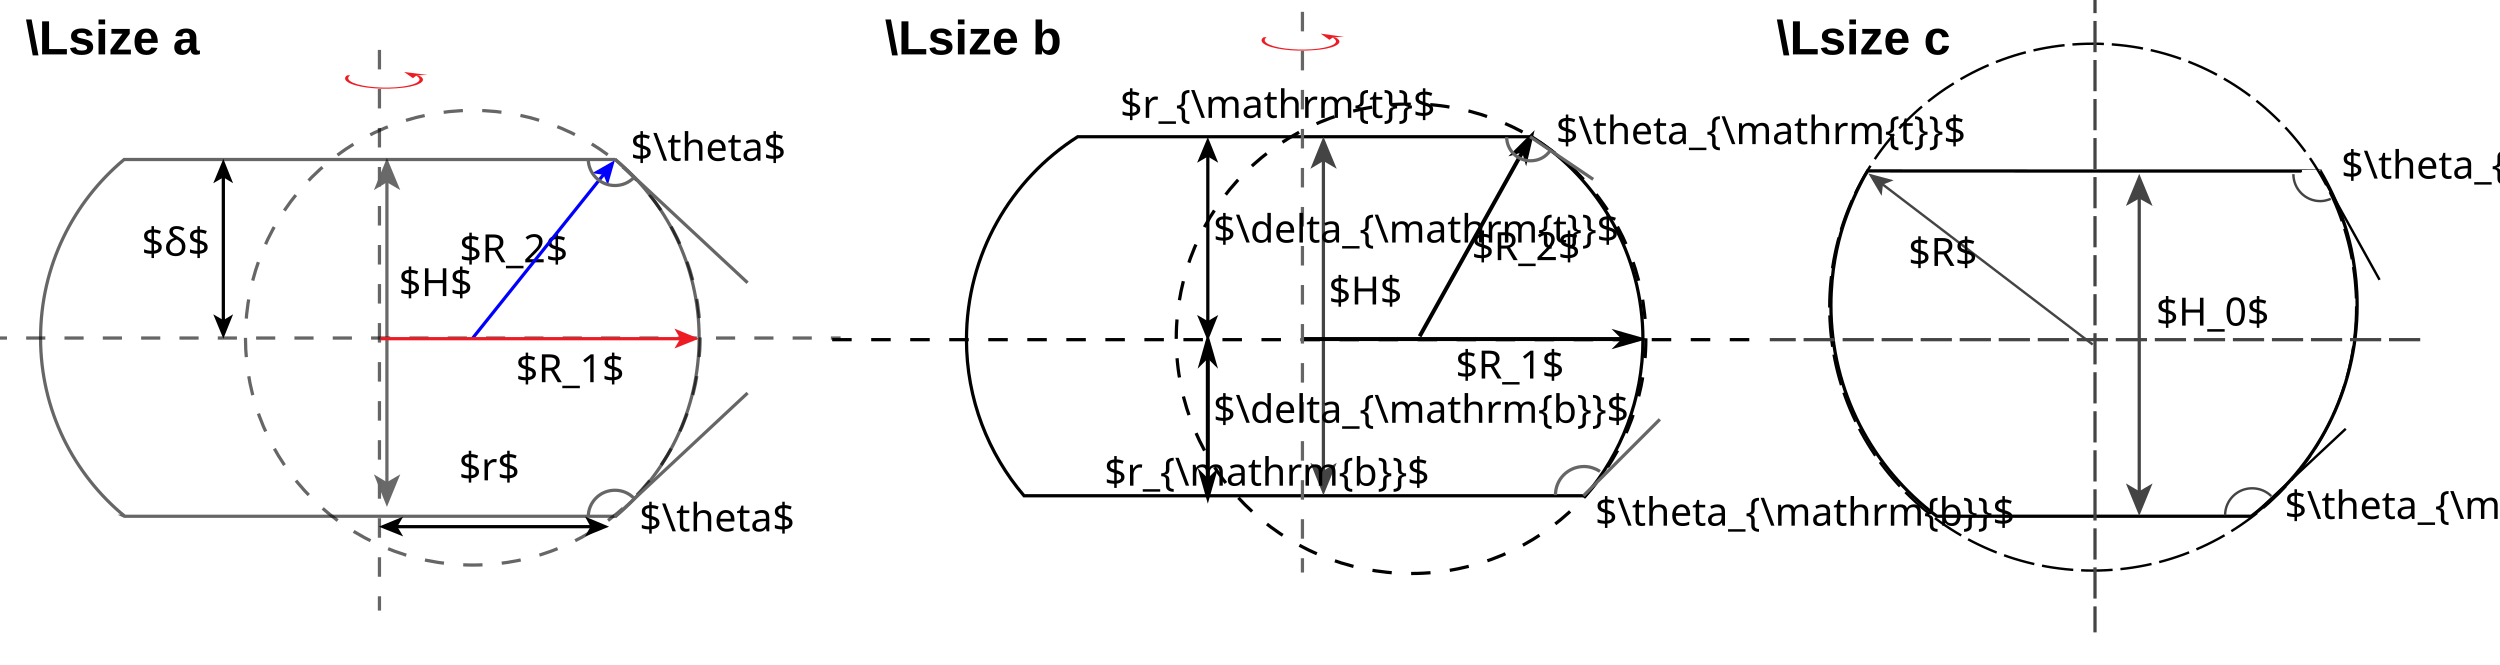
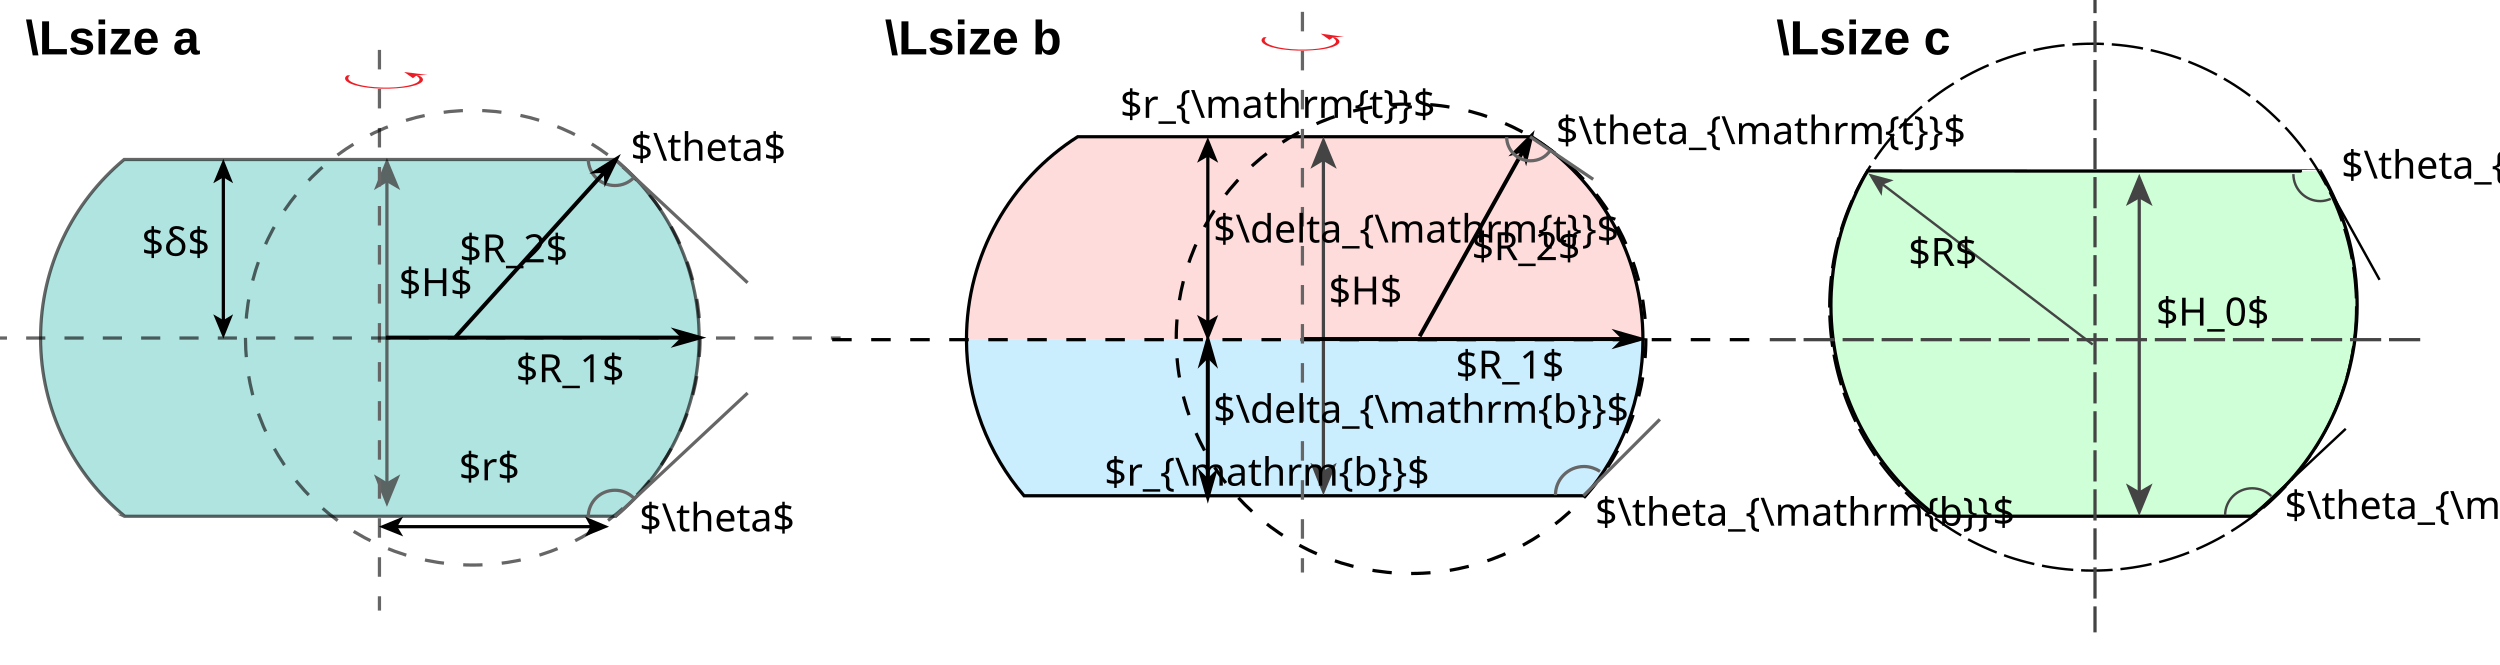
<svg xmlns="http://www.w3.org/2000/svg" xmlns:xlink="http://www.w3.org/1999/xlink" version="1.1" id="Layer_1" x="0px" y="0px" viewBox="0 0 622.558 165.588" xml:space="preserve" width="466.919pt" height="124.191pt" enable-background="new">
  <defs id="defs671">
+     <marker style="overflow:visible;" id="marker8214" refX="0.0" refY="0.0" orient="auto">
+       <path transform="scale(0.4) rotate(180) translate(10,0)" style="fill-rule:evenodd;stroke:#000000;stroke-width:1pt;stroke-opacity:1;fill:#000000;fill-opacity:1" d="M 0.0,0.0 L 5.0,-5.0 L -12.5,0.0 L 5.0,5.0 L 0.0,0.0 z " id="path8212" />
+     </marker>
+     <marker style="overflow:visible;" id="marker8154" refX="0.0" refY="0.0" orient="auto">
+       <path transform="scale(0.4) rotate(180) translate(10,0)" style="fill-rule:evenodd;stroke:#000000;stroke-width:1pt;stroke-opacity:1;fill:#000000;fill-opacity:1" d="M 0.0,0.0 L 5.0,-5.0 L -12.5,0.0 L 5.0,5.0 L 0.0,0.0 z " id="path8152" />
+     </marker>
    <marker orient="auto" refY="0.0" refX="0.0" id="marker2928" style="overflow:visible">
      <path id="path2926" d="M 0.0,0.0 L 5.0,-5.0 L -12.5,0.0 L 5.0,5.0 L 0.0,0.0 z " style="fill-rule:evenodd;stroke:#000000;stroke-width:1pt;stroke-opacity:1;fill:#000000;fill-opacity:1" transform="scale(0.4) translate(10,0)" />
    </marker>
    <marker orient="auto" refY="0.0" refX="0.0" id="marker2882" style="overflow:visible;">
      <path id="path2880" d="M 0.0,0.0 L 5.0,-5.0 L -12.5,0.0 L 5.0,5.0 L 0.0,0.0 z " style="fill-rule:evenodd;stroke:#000000;stroke-width:1pt;stroke-opacity:1;fill:#000000;fill-opacity:1" transform="scale(0.4) rotate(180) translate(10,0)" />
    </marker>
    <marker orient="auto" refY="0.0" refX="0.0" id="Arrow1Mstart" style="overflow:visible">
      <path id="path2495" d="M 0.0,0.0 L 5.0,-5.0 L -12.5,0.0 L 5.0,5.0 L 0.0,0.0 z " style="fill-rule:evenodd;stroke:#000000;stroke-width:1pt;stroke-opacity:1;fill:#000000;fill-opacity:1" transform="scale(0.4) translate(10,0)" />
    </marker>
    <marker orient="auto" refY="0.0" refX="0.0" id="marker2797" style="overflow:visible;">
      <path id="path2795" d="M 0.0,0.0 L 5.0,-5.0 L -12.5,0.0 L 5.0,5.0 L 0.0,0.0 z " style="fill-rule:evenodd;stroke:#000000;stroke-width:1pt;stroke-opacity:1;fill:#000000;fill-opacity:1" transform="scale(0.4) rotate(180) translate(10,0)" />
    </marker>
    <marker orient="auto" refY="0.0" refX="0.0" id="Arrow1Mend" style="overflow:visible;">
      <path id="path2498" d="M 0.0,0.0 L 5.0,-5.0 L -12.5,0.0 L 5.0,5.0 L 0.0,0.0 z " style="fill-rule:evenodd;stroke:#000000;stroke-width:1pt;stroke-opacity:1;fill:#000000;fill-opacity:1" transform="scale(0.4) rotate(180) translate(10,0)" />
    </marker>
    <defs id="defs5">
      <rect y="0" height="237.9" width="608.5" x="-15" id="SVGID_1_" />
    </defs>
    <clipPath id="SVGID_2_">
      <use height="100%" width="100%" y="0" x="0" id="use7" style="overflow:visible" xlink:href="#SVGID_1_" />
    </clipPath>
    <defs id="defs301">
      <rect y="0" height="237.9" width="608.5" x="-15" id="SVGID_29_" />
    </defs>
    <clipPath id="SVGID_30_">
      <use height="100%" width="100%" y="0" x="0" id="use303" style="overflow:visible" xlink:href="#SVGID_29_" />
    </clipPath>
    <defs id="defs369">
      <rect id="SVGID_37_" x="-15" width="608.5" height="237.9" y="0" />
    </defs>
    <clipPath id="SVGID_38_">
      <use xlink:href="#SVGID_37_" style="overflow:visible" id="use371" x="0" y="0" width="100%" height="100%" />
    </clipPath>
    <defs id="defs241">
      <rect id="SVGID_23_" x="-15" width="608.5" height="237.9" y="0" />
    </defs>
    <clipPath id="SVGID_24_">
      <use xlink:href="#SVGID_23_" style="overflow:visible" id="use243" x="0" y="0" width="100%" height="100%" />
    </clipPath>
    <defs id="defs309">
      <rect id="SVGID_31_" x="430.9" y="25.1" width="31.7" height="6.4" />
    </defs>
    <clipPath id="SVGID_32_">
      <use xlink:href="#SVGID_31_" style="overflow:visible" id="use311" x="0" y="0" width="100%" height="100%" />
    </clipPath>
    <defs id="defs379">
      <rect id="SVGID_39_" x="406" y="46.8" width="145.4" height="145.4" />
    </defs>
    <clipPath id="SVGID_40_">
      <use xlink:href="#SVGID_39_" style="overflow:visible" id="use381" x="0" y="0" width="100%" height="100%" />
    </clipPath>
    <defs id="defs315">
      <polygon points="437.3,31.5 430.9,26.9 456.1,25.1 462.5,29.7 " id="SVGID_33_" />
    </defs>
    <clipPath id="SVGID_34_">
      <use height="100%" width="100%" y="0" x="0" id="use317" style="overflow:visible" xlink:href="#SVGID_33_" />
    </clipPath>
    <defs id="defs255">
      <rect id="SVGID_25_" x="342" y="57.3" width="208" height="62.4" />
    </defs>
    <clipPath id="SVGID_26_">
      <use xlink:href="#SVGID_25_" style="overflow:visible" id="use257" x="0" y="0" width="100%" height="100%" />
    </clipPath>
    <defs id="defs269">
      <rect id="SVGID_27_" x="342" y="119.7" width="208" height="48" />
    </defs>
    <clipPath id="SVGID_28_">
      <use xlink:href="#SVGID_27_" style="overflow:visible" id="use271" x="0" y="0" width="100%" height="100%" />
    </clipPath>
  </defs>
  <style type="text/css" id="style2">
	.st0{clip-path:url(#SVGID_2_);fill:none;stroke:#666666;stroke-miterlimit:10;stroke-dasharray:6,6;}
	.st1{clip-path:url(#SVGID_2_);}
	.st2{clip-path:url(#SVGID_4_);enable-background:new    ;}
	.st3{clip-path:url(#SVGID_6_);}
	.st4{clip-path:url(#SVGID_8_);fill:#ED1C24;}
	.st5{font-family:'Arial-ItalicMT';}
	.st6{font-size:12px;}
	.st7{font-family:'ArialMT';}
	.st8{font-size:6.996px;}
	.st9{opacity:0.6;clip-path:url(#SVGID_10_);}
	.st10{clip-path:url(#SVGID_12_);fill:#00A99D;}
	.st11{clip-path:url(#SVGID_12_);fill:none;stroke:#000000;stroke-miterlimit:10;}
	.st12{clip-path:url(#SVGID_14_);fill:none;stroke:#000000;stroke-miterlimit:10;}
	.st13{clip-path:url(#SVGID_14_);fill:none;stroke:#000000;stroke-miterlimit:10;stroke-dasharray:5.892,5.892;}
	.st14{clip-path:url(#SVGID_16_);fill:none;stroke:#000000;stroke-miterlimit:10;stroke-dasharray:5.934,5.934;}
	.st15{clip-path:url(#SVGID_2_);fill:none;stroke:#0000FF;stroke-miterlimit:10;}
	.st16{clip-path:url(#SVGID_2_);fill:#0000FF;}
	.st17{clip-path:url(#SVGID_2_);fill:none;stroke:#ED1C24;stroke-miterlimit:10;}
	.st18{clip-path:url(#SVGID_2_);fill:#ED1C24;}
	.st19{clip-path:url(#SVGID_2_);fill:#808080;}
	.st20{clip-path:url(#SVGID_2_);fill:none;stroke:#666666;stroke-miterlimit:10;}
	.st21{clip-path:url(#SVGID_18_);fill:none;stroke:#666666;stroke-miterlimit:10;}
	.st22{clip-path:url(#SVGID_18_);fill:#808080;}
	.st23{clip-path:url(#SVGID_20_);fill:none;stroke:#000000;stroke-miterlimit:10;}
	.st24{clip-path:url(#SVGID_20_);}
	.st25{clip-path:url(#SVGID_22_);fill:none;stroke:#000000;stroke-miterlimit:10;}
	.st26{clip-path:url(#SVGID_22_);}
	.st27{clip-path:url(#SVGID_24_);fill:none;stroke:#000000;stroke-miterlimit:10;stroke-dasharray:6,6;}
	.st28{clip-path:url(#SVGID_24_);fill:none;stroke:#666666;stroke-miterlimit:10;}
	.st29{opacity:0.5;clip-path:url(#SVGID_24_);}
	.st30{clip-path:url(#SVGID_26_);fill:#ED1C24;}
	.st31{clip-path:url(#SVGID_24_);fill:none;stroke:#000000;stroke-miterlimit:10;}
	.st32{clip-path:url(#SVGID_28_);fill:#29ABE2;}
	.st33{clip-path:url(#SVGID_30_);fill:none;stroke:#666666;stroke-miterlimit:10;stroke-dasharray:6,6;}
	.st34{clip-path:url(#SVGID_30_);enable-background:new    ;}
	.st35{clip-path:url(#SVGID_32_);}
	.st36{clip-path:url(#SVGID_34_);fill:#ED1C24;}
	.st37{clip-path:url(#SVGID_30_);fill:none;stroke:#000000;stroke-miterlimit:10;}
	.st38{clip-path:url(#SVGID_30_);}
	.st39{clip-path:url(#SVGID_36_);fill:none;stroke:#000000;stroke-miterlimit:10;}
	.st40{clip-path:url(#SVGID_36_);}
	.st41{clip-path:url(#SVGID_38_);fill:none;stroke:#0000FF;stroke-miterlimit:10;}
	.st42{clip-path:url(#SVGID_38_);fill:#0000FF;}
	.st43{opacity:0.6;clip-path:url(#SVGID_38_);}
	.st44{clip-path:url(#SVGID_40_);fill:none;stroke:#000000;stroke-miterlimit:10;stroke-dasharray:5.968,5.968;}
	.st45{clip-path:url(#SVGID_38_);fill:none;stroke:#000000;stroke-miterlimit:10;}
	.st46{clip-path:url(#SVGID_38_);}
	.st47{clip-path:url(#SVGID_42_);}
	.st48{font-family:'Arial-BoldMT';}
	.st49{font-size:20px;}
	.st50{opacity:0.65;fill:#6DE881;stroke:#000000;stroke-miterlimit:10;}
	.st51{fill:none;stroke:#000000;stroke-width:0.75;stroke-miterlimit:10;stroke-dasharray:9.691,2.423;}
	.st52{fill:none;stroke:#000000;stroke-width:0.75;stroke-miterlimit:10;}
	.st53{fill:none;stroke:#444444;stroke-width:0.75;stroke-miterlimit:10;}
	.st54{fill:#444444;}
	.st55{fill:none;stroke:#444444;stroke-miterlimit:10;stroke-dasharray:9.6,2.4;}
	.st56{opacity:0.8;}
	.st57{fill:none;stroke:#444444;stroke-miterlimit:10;}
</style>
  <g id="layer1" transform="translate(7.170059,8.66114)" style="display:inline">
-     <path style="opacity:1;fill:none;fill-opacity:0.502;stroke:#000000;stroke-width:0.816;stroke-miterlimit:10" id="path570" d="m 570.507,33.9 c -0.082,0 0.082,0.082 0.163,0.082 c 1.958,3.345 4.324,7.996 6.201,13.871 c 1.224,3.835 2.937,10.77 2.937,19.5 c 0,21.459 -10.281,40.469 -26.272,52.463 c 0,0 -0.082,0.082 -0.163,0.082 h -78.165 c -0.082,0 -0.082,0 -0.163,-0.082 c -15.91,-11.912 -26.272,-31.005 -26.272,-52.463 c 0,-8.73 1.713,-15.584 2.937,-19.5 c 0,0 2.366,-7.67 6.201,-13.952 c 0,0 112.678,0.082 112.596,0 z" class="st50" />
+     <path style="opacity:1;fill:#9fffaf;fill-opacity:0.502;stroke:#000000;stroke-width:0.816;stroke-miterlimit:10" id="path570" d="m 570.507,33.9 c -0.082,0 0.082,0.082 0.163,0.082 c 1.958,3.345 4.324,7.996 6.201,13.871 c 1.224,3.835 2.937,10.77 2.937,19.5 c 0,21.459 -10.281,40.469 -26.272,52.463 c 0,0 -0.082,0.082 -0.163,0.082 h -78.165 c -0.082,0 -0.082,0 -0.163,-0.082 c -15.91,-11.912 -26.272,-31.005 -26.272,-52.463 c 0,-8.73 1.713,-15.584 2.937,-19.5 c 0,0 2.366,-7.67 6.201,-13.952 c 0,0 112.678,0.082 112.596,0 z" class="st50" />
    <circle class="st51" cx="513.968" cy="67.825" r="65.601" id="circle572" style="fill:none;stroke:#000000;stroke-width:0.607;stroke-miterlimit:10;stroke-dasharray:7.848, 1.962" />
    <line class="st52" x1="570.741" y1="34.62" x2="585.4" y2="61.022" id="line578" style="fill:none;stroke:#000000;stroke-width:0.607;stroke-miterlimit:10" />
    <line class="st52" x1="553.328" y1="120.225" x2="576.977" y2="98.115" id="line580" style="fill:none;stroke:#000000;stroke-width:0.607;stroke-miterlimit:10" />
    <path class="st53" d="m 573.251,40.856 c -0.81,0.324 -1.701,0.567 -2.592,0.567 c -3.725,0 -6.722,-2.997 -6.722,-6.722" id="path582" style="fill:none;stroke:#444444;stroke-width:0.607;stroke-miterlimit:10" />
    <path class="st53" d="m 546.93,119.658 c 0,-3.725 2.997,-6.722 6.722,-6.722 c 1.863,0 3.563,0.729 4.778,1.944" id="path584" style="fill:none;stroke:#444444;stroke-width:0.607;stroke-miterlimit:10" />
    <line style="fill:none;stroke:#444444;stroke-width:0.607;stroke-miterlimit:10" id="line588" y2="37.131" x2="461.487" y1="77.139" x1="513.968" class="st53" />
    <polygon class="st54" points="676.7,67.5 676.3,71 672.2,64.1 680,66.2 " id="polygon590" style="fill:#444444" transform="matrix(0.8098832,0,0,0.8098832,-86.31762,-17.37455)" />
    <line class="st55" x1="514.535" y1="-13.163" x2="514.535" y2="148.813" id="line610" style="fill:none;stroke:#444444;stroke-width:0.81;stroke-miterlimit:10;stroke-dasharray:7.775, 1.944" />
    <line class="st55" x1="595.523" y1="75.924" x2="433.546" y2="75.924" id="line612" style="fill:none;stroke:#444444;stroke-width:0.81;stroke-miterlimit:10;stroke-dasharray:7.775, 1.944" />
    <line class="st57" x1="525.549" y1="40.289" x2="525.549" y2="114.07" id="line618" style="fill:none;stroke:#444444;stroke-width:0.81;stroke-miterlimit:10" />
    <polygon style="fill:#444444" id="polygon620" points="755.5,64.2 751.4,74.1 755.5,71.8 759.6,74.1 " class="st54" transform="matrix(0.8098832,0,0,0.8098832,-86.31762,-17.37455)" />
    <polygon style="fill:#444444" id="polygon624" points="755.5,169.4 751.4,159.4 755.5,161.8 759.6,159.4 " class="st54" transform="matrix(0.8098832,0,0,0.8098832,-86.31762,-17.37455)" />
    <text y="57.553" x="468.064" class="st5 st6" id="text598" style="font-style:normal;font-variant:normal;font-weight:normal;font-stretch:normal;font-size:9.719px;font-family:Arial-ItalicMT;-inkscape-font-specification:'Arial-ItalicMT, Normal';font-variant-ligatures:normal;font-variant-caps:normal;font-variant-numeric:normal;font-feature-settings:normal;text-align:start;writing-mode:lr-tb;text-anchor:start;stroke-width:0.81">
      <tspan id="tspan2273" x="468.064" y="57.553" style="stroke-width:0.81">$R$</tspan>
    </text>
+     <path style="opacity:0.6;fill:#00a99d;fill-opacity:0.514" id="path70" clip-path="url(#SVGID_12_)" d="m 204.6,64.9 c 15.8,13.1 25.9,32.8 25.9,55 c 0,22.1 -10,41.8 -25.7,54.8 h -151 l 0.2,0.1 c -15.9,-13 -26,-32.8 -26,-54.9 c 0,-22.1 10,-41.8 25.7,-54.9 h 151" class="st10" transform="matrix(0.8098832,0,0,0.8098832,-19.66426,-21.50496)" />
+     <path class="st30" d="m 515.8,57.3 h -139.6 c -20.6,13.1 -34.2,36.2 -34.2,62.4 h 208 c 0,-26.2 -13.6,-49.3 -34.2,-62.4" clip-path="url(#SVGID_26_)" id="path260" style="fill:#ff6565;fill-opacity:0.225" transform="matrix(0.8098832,0,0,0.8098832,-43.47483,-21.01902)" />
+     <path class="st32" d="m 532.3,167.7 c 11,-12.9 17.7,-29.7 17.7,-48 h -208 c 0,18.3 6.7,35.1 17.7,48 z" clip-path="url(#SVGID_28_)" id="path274" style="fill:#65ccff;fill-opacity:0.333" transform="matrix(0.8098832,0,0,0.8098832,-43.47483,-21.01902)" />
    <path class="st31" d="m 342,119.7 c 0,18.3 6.7,35.1 17.7,48 h 172.6 c 11,-12.9 17.7,-29.7 17.7,-48 c 0,-26.2 -13.6,-49.2 -34.2,-62.4 h -139.6 c -20.6,13.1 -34.2,36.2 -34.2,62.4 z" clip-path="url(#SVGID_24_)" id="path266" style="fill:none;stroke:#000000;stroke-miterlimit:10" transform="matrix(0.8098832,0,0,0.8098832,-43.47483,-21.01902)" />
    <circle class="st44" cx="478.7" cy="119.4" r="72.2" clip-path="url(#SVGID_40_)" id="circle384" style="display:inline;fill:none;stroke:#000000;stroke-miterlimit:10;stroke-dasharray:5.968, 5.968" transform="matrix(0.8098832,0,0,0.8098832,-43.47483,-21.01902)" />
  </g>
  <g id="layer2" style="display:inline" transform="translate(7.170059,8.66114)">
    <g transform="matrix(0.8098832,0,0,0.8098832,-16.15074,-9.485985)" class="st1" clip-path="url(#SVGID_2_)" id="g142">
      <text transform="translate(207.6813,164.3945)" class="st5 st6" id="text140" style="font-size:12px;font-family:Arial-ItalicMT">$\theta$</text>
    </g>
    <g transform="matrix(0.8098832,0,0,0.8098832,-28.66273,-51.70193)" class="st1" clip-path="url(#SVGID_2_)" id="g160">
      <text transform="translate(167.6407,200.8369)" class="st5 st6" id="text158" style="font-size:12px;font-family:Arial-ItalicMT">$r$</text>
    </g>
    <g class="st1" clip-path="url(#SVGID_2_)" id="g286" transform="matrix(0.8098832,0,0,0.8098832,-264.9516,-30.06875)">
      <text transform="translate(512.1832,75.8652)" class="st5 st6" id="text284" style="font-size:12px;font-family:Arial-ItalicMT">$\theta$</text>
    </g>
    <text class="st5 st6" id="text664" style="font-size:9.719px;font-family:Arial-ItalicMT;stroke-width:0.81" x="92.16" y="65.072">$H$</text>
    <g style="display:inline" transform="matrix(0.8098832,0,0,0.8098832,-40.61798,-27.79143)" class="st1" clip-path="url(#SVGID_2_)" id="g52">
      <text transform="translate(182.5748,104.2773)" class="st5 st6" id="text50" style="font-size:12px;font-family:Arial-ItalicMT">$R_2$</text>
    </g>
  </g>
  <g id="layer3" style="display:inline">
    <line transform="matrix(0.8098832,0,0,0.8098832,-36.54088,-12.27689)" class="st37" x1="416.5" y1="62.9" x2="416.5" y2="114.3" clip-path="url(#SVGID_30_)" id="line330" style="fill:none;stroke:#000000;stroke-miterlimit:10" />
    <polygon transform="matrix(0.8098832,0,0,0.8098832,-36.54088,-12.27689)" class="st38" points="419.7,65.2 416.5,57.3 413.2,65.2 416.5,63.3 " clip-path="url(#SVGID_30_)" id="polygon332" />
    <polygon transform="matrix(0.8098832,0,0,0.8098832,-36.54088,-12.27689)" class="st38" points="419.7,112 416.5,120 413.2,112 416.5,113.9 " clip-path="url(#SVGID_30_)" id="polygon334" />
    <line class="st57" x1="329.558" y1="39.688" x2="329.558" y2="117.599" id="line650" style="fill:none;stroke:#444444;stroke-width:0.81;stroke-miterlimit:10" />
    <polygon style="fill:#444444" id="polygon652" points="459.3,64.9 463.4,67.3 459.3,57.4 455.3,67.3 " class="st54" transform="matrix(0.8098832,0,0,0.8098832,-42.42167,-12.46805)" />
    <polygon style="fill:#444444" id="polygon656" points="459.3,160.1 463.4,157.7 459.3,167.7 455.3,157.7 " class="st54" transform="matrix(0.8098832,0,0,0.8098832,-42.42167,-12.46805)" />
    <path style="fill:none;stroke:#000000;stroke-width:1px;stroke-linecap:butt;stroke-linejoin:miter;stroke-opacity:1;marker-end:url(#Arrow1Mend)" d="m 324.252,84.433 h 83.959" id="path2771" />
    <path style="fill:none;stroke:#000000;stroke-width:1px;stroke-linecap:butt;stroke-linejoin:miter;stroke-opacity:1;marker-end:url(#marker2797)" d="m 353.525,83.752 l 27.672,-49.623" id="path2793" />
    <path style="fill:none;stroke:#000000;stroke-width:1px;stroke-linecap:butt;stroke-linejoin:miter;stroke-opacity:1;marker-start:url(#marker2928);marker-end:url(#marker2882)" d="m 300.775,84.909 v 38.553" id="path2846" />
  </g>
  <g id="g4185">
    <text style="display:inline;font-size:9.719px;font-family:Arial-ItalicMT;stroke-width:0.81" id="text600" class="st5 st6" x="575.851" y="35.815" transform="translate(7.170059,8.66114)">$\theta_{\mathrm{t}}$</text>
    <text style="display:inline;font-size:9.719px;font-family:Arial-ItalicMT;stroke-width:0.81" id="text604" class="st5 st6" x="561.752" y="120.557" transform="translate(7.170059,8.66114)">$\theta_{\mathrm{b}}$</text>
    <g id="g4058">
      <g class="st56" id="g648" style="opacity:0.8" transform="matrix(0.8098832,0,0,0.8098832,-18.8937,-14.45215)">
        <g id="g646">
          <line class="st57" x1="142.3" y1="73.4" x2="142.3" y2="166.6" id="line636" style="fill:none;stroke:#444444;stroke-miterlimit:10" />
          <g id="g640">
            <polygon class="st54" points="138.3,76.3 142.3,73.9 146.4,76.3 142.3,66.4 " id="polygon638" style="fill:#444444" />
          </g>
          <g id="g644">
            <polygon class="st54" points="138.3,163.7 142.3,166.1 146.4,163.7 142.3,173.7 " id="polygon642" style="fill:#444444" />
          </g>
        </g>
      </g>
      <line style="fill:none;stroke:#666666;stroke-miterlimit:10;stroke-dasharray:6, 6" id="line10" clip-path="url(#SVGID_2_)" y2="203.5" x2="132.3" y1="31.1" x1="132.3" class="st0" transform="matrix(0.8098832,0,0,0.8098832,-12.65618,-12.76283)" />
      <g id="g40" clip-path="url(#SVGID_2_)" class="st1" transform="matrix(0.8098832,0,0,0.8098832,-12.65618,-12.76283)">
        <defs id="defs13">
          <rect y="0" height="237.9" width="608.5" x="-15" id="SVGID_3_" />
        </defs>
        <clipPath id="SVGID_4_">
          <use height="100%" width="100%" y="0" x="0" id="use15" style="overflow:visible" xlink:href="#SVGID_3_" />
        </clipPath>
        <g style="enable-background:new" id="g38" clip-path="url(#SVGID_4_)" class="st2">
          <g id="g36">
            <defs id="defs19">
              <rect height="6.4" width="31.7" y="37.4" x="119.9" id="SVGID_5_" />
            </defs>
            <clipPath id="SVGID_6_">
              <use height="100%" width="100%" y="0" x="0" id="use21" style="overflow:visible" xlink:href="#SVGID_5_" />
            </clipPath>
            <g id="g34" clip-path="url(#SVGID_6_)" class="st3">
              <defs id="defs25">
                <polygon points="145.1,37.4 151.5,42 126.4,43.7 119.9,39.1 " id="SVGID_7_" />
              </defs>
              <clipPath id="SVGID_8_">
                <use height="100%" width="100%" y="0" x="0" id="use27" style="overflow:visible" xlink:href="#SVGID_7_" />
              </clipPath>
              <path style="fill:#ed1c24" id="path30" clip-path="url(#SVGID_8_)" d="m 122.4,38.9 c -0.9,0.6 -0.9,1.3 0,2 c 2.2,1.6 9,2.5 15.3,2 c 6.2,-0.4 9.5,-2.1 7.3,-3.6 c -0.2,-0.1 -0.4,-0.3 -0.7,-0.4 h -0.6 l -0.2,0.1 c 0.2,0.1 0.4,0.2 0.5,0.3 c 2,1.4 -1,2.9 -6.7,3.3 c -5.7,0.4 -12,-0.4 -14,-1.9 c -0.8,-0.6 -0.8,-1.2 0,-1.8 h -0.9" class="st4" />
              <polygon style="fill:#ed1c24" id="polygon32" clip-path="url(#SVGID_8_)" points="139.9,37.9 142.6,39.8 143.5,39.1 143.7,39 144.3,38.9 147.1,38.8 " class="st4" />
            </g>
          </g>
        </g>
      </g>
      <g transform="matrix(0.8098832,0,0,0.8098832,-12.57519,-12.9248)" id="g106" clip-path="url(#SVGID_2_)" class="st1">
        <defs id="defs59">
          <rect y="0" height="237.9" width="608.5" x="-15" id="SVGID_9_" />
        </defs>
        <clipPath id="SVGID_10_">
          <use height="100%" width="100%" y="0" x="0" id="use61" style="overflow:visible" xlink:href="#SVGID_9_" />
        </clipPath>
        <g style="opacity:0.6" id="g76" clip-path="url(#SVGID_10_)" class="st9">
          <g id="g74">
            <defs id="defs65">
              <rect height="110.7" width="203.5" y="64.5" x="27.5" id="SVGID_11_" />
            </defs>
            <clipPath id="SVGID_12_">
              <use height="100%" width="100%" y="0" x="0" id="use67" style="overflow:visible" xlink:href="#SVGID_11_" />
            </clipPath>
            <path style="fill:none;stroke:#000000;stroke-miterlimit:10" id="path72" clip-path="url(#SVGID_12_)" d="m 204.6,64.9 c 15.8,13.1 25.9,32.8 25.9,55 c 0,22.1 -10,41.8 -25.7,54.8 h -151 l 0.2,0.1 c -15.9,-13 -26,-32.8 -26,-54.9 c 0,-22.1 10,-41.8 25.7,-54.9 h 151" class="st11" />
          </g>
        </g>
        <g style="opacity:0.6" id="g92" clip-path="url(#SVGID_10_)" class="st9">
          <g id="g90">
            <defs id="defs79">
              <rect height="1" width="282.9" y="119.4" x="-8.9" id="SVGID_13_" />
            </defs>
            <clipPath id="SVGID_14_">
              <use height="100%" width="100%" y="0" x="0" id="use81" style="overflow:visible" xlink:href="#SVGID_13_" />
            </clipPath>
            <line style="fill:none;stroke:#000000;stroke-miterlimit:10" id="line84" clip-path="url(#SVGID_14_)" y2="119.9" x2="-5.9" y1="119.9" x1="-8.9" class="st12" />
            <line style="fill:none;stroke:#000000;stroke-miterlimit:10;stroke-dasharray:5.892, 5.892" id="line86" clip-path="url(#SVGID_14_)" y2="119.9" x2="268.1" y1="119.9" x1="0" class="st13" />
            <line style="fill:none;stroke:#000000;stroke-miterlimit:10" id="line88" clip-path="url(#SVGID_14_)" y2="119.9" x2="274" y1="119.9" x1="271" class="st12" />
          </g>
        </g>
        <g style="opacity:0.6" id="g104" clip-path="url(#SVGID_10_)" class="st9">
          <g id="g102">
            <defs id="defs95">
              <rect height="140.8" width="140.8" y="49.4" x="90.5" id="SVGID_15_" />
            </defs>
            <clipPath id="SVGID_16_">
              <use height="100%" width="100%" y="0" x="0" id="use97" style="overflow:visible" xlink:href="#SVGID_15_" />
            </clipPath>
            <circle style="fill:none;stroke:#000000;stroke-miterlimit:10;stroke-dasharray:5.934, 5.934" id="circle100" clip-path="url(#SVGID_16_)" r="69.9" cy="119.8" cx="160.9" class="st14" />
          </g>
        </g>
      </g>
      <g transform="matrix(0.8098832,0,0,0.8098832,-19.41349,-12.76283)" id="g44" clip-path="url(#SVGID_2_)" class="st1">
        <text style="font-size:12px;font-family:Arial-ItalicMT" id="text42" class="st5 st6" transform="translate(182.5748,133.2773)">$R_1$</text>
      </g>
-       <line style="fill:none;stroke:#0000ff;stroke-miterlimit:10" id="line108" clip-path="url(#SVGID_2_)" y2="69.2" x2="201.4" y1="119.8" x1="160.9" class="st15" transform="matrix(0.8098832,0,0,0.8098832,-12.65618,-12.76283)" />
-       <polygon style="fill:#0000ff" id="polygon110" clip-path="url(#SVGID_2_)" points="201.2,69.5 197.7,69 204.7,65 202.5,72.8 " class="st16" transform="matrix(0.8098832,0,0,0.8098832,-12.65618,-12.76283)" />
-       <line style="fill:none;stroke:#ed1c24;stroke-miterlimit:10" id="line112" clip-path="url(#SVGID_2_)" y2="119.9" x2="225.2" y1="119.9" x1="132.6" class="st17" transform="matrix(0.8098832,0,0,0.8098832,-12.65618,-12.76283)" />
-       <polygon style="fill:#ed1c24" id="polygon114" clip-path="url(#SVGID_2_)" points="224.8,119.9 223,116.8 230.5,119.9 223,122.9 " class="st18" transform="matrix(0.8098832,0,0,0.8098832,-12.65618,-12.76283)" />
      <line style="fill:#808080" id="line116" clip-path="url(#SVGID_2_)" y2="136.6" x2="245.5" y1="174.7" x1="204.7" class="st19" transform="matrix(0.8098832,0,0,0.8098832,-12.65618,-12.76283)" />
      <line style="fill:none;stroke:#666666;stroke-miterlimit:10" id="line118" clip-path="url(#SVGID_2_)" y2="136.6" x2="245.5" y1="174.7" x1="204.7" class="st20" transform="matrix(0.8098832,0,0,0.8098832,-12.65618,-12.76283)" />
      <g id="g134" clip-path="url(#SVGID_2_)" class="st1" transform="matrix(0.8098832,0,0,0.8098832,-12.65618,-12.76283)">
        <defs id="defs121">
          <rect y="0" height="237.9" width="608.5" x="-15" id="SVGID_17_" />
        </defs>
        <clipPath id="SVGID_18_">
          <use height="100%" width="100%" y="0" x="0" id="use123" style="overflow:visible" xlink:href="#SVGID_17_" />
        </clipPath>
        <path style="fill:none;stroke:#666666;stroke-miterlimit:10" id="path126" clip-path="url(#SVGID_18_)" d="m 196.5,174.7 c 0,-4.5 3.6,-8.2 8.2,-8.2 c 2.3,0 4.3,0.9 5.8,2.4" class="st21" />
        <line style="fill:#808080" id="line128" clip-path="url(#SVGID_18_)" y2="102.7" x2="245.5" y1="64.7" x1="204.7" class="st22" />
        <line style="fill:none;stroke:#666666;stroke-miterlimit:10" id="line130" clip-path="url(#SVGID_18_)" y2="102.7" x2="245.5" y1="64.7" x1="204.7" class="st21" />
        <path style="fill:none;stroke:#666666;stroke-miterlimit:10" id="path132" clip-path="url(#SVGID_18_)" d="m 196.5,64.6 c 0,4.5 3.6,8.2 8.2,8.2 c 2.3,0 4.3,-0.9 5.8,-2.4" class="st21" />
      </g>
      <g transform="matrix(0.8098832,0,0,0.8098832,-12.65618,-17.62213)" id="g156" clip-path="url(#SVGID_2_)" class="st1">
        <defs id="defs145">
          <rect y="0" height="237.9" width="608.5" x="-15" id="SVGID_19_" />
        </defs>
        <clipPath id="SVGID_20_">
          <use height="100%" width="100%" y="0" x="0" id="use147" style="overflow:visible" xlink:href="#SVGID_19_" />
        </clipPath>
        <line style="fill:none;stroke:#000000;stroke-miterlimit:10" id="line150" clip-path="url(#SVGID_20_)" y2="183.7" x2="197.6" y1="183.7" x1="137.4" class="st23" />
        <polygon id="polygon152" clip-path="url(#SVGID_20_)" points="139.6,180.6 132.1,183.7 139.6,186.7 137.8,183.7 " class="st24" />
        <polygon id="polygon154" clip-path="url(#SVGID_20_)" points="195.5,180.6 202.9,183.7 195.5,186.7 197.2,183.7 " class="st24" />
      </g>
      <g id="g234" clip-path="url(#SVGID_2_)" class="st1" transform="matrix(0.8098832,0,0,0.8098832,-12.65618,-12.76283)">
        <defs id="defs223">
          <rect y="0" height="237.9" width="608.5" x="-15" id="SVGID_21_" />
        </defs>
        <clipPath id="SVGID_22_">
          <use height="100%" width="100%" y="0" x="0" id="use225" style="overflow:visible" xlink:href="#SVGID_21_" />
        </clipPath>
        <line style="fill:none;stroke:#000000;stroke-miterlimit:10" id="line228" clip-path="url(#SVGID_22_)" y2="69.9" x2="84.3" y1="114.6" x1="84.3" class="st25" />
        <polygon id="polygon230" clip-path="url(#SVGID_22_)" points="84.3,114.2 81.2,112.4 84.3,119.9 87.3,112.4 " class="st26" />
        <polygon id="polygon232" clip-path="url(#SVGID_22_)" points="84.3,70.3 81.2,72.1 84.3,64.6 87.3,72.1 " class="st26" />
      </g>
      <g transform="matrix(0.8098832,0,0,0.8098832,-22.37478,-11.14306)" id="g238" clip-path="url(#SVGID_2_)" class="st1">
        <text style="font-size:12px;font-family:Arial-ItalicMT" id="text236" class="st5 st6" transform="translate(71.1769,92.3969)">$δ$</text>
      </g>
      <g transform="translate(-26.82994,52.46486)" id="g344" clip-path="url(#SVGID_2_)" class="st1">
        <text style="font-size:6.996px;font-family:ArialMT" id="text342" class="st7 st8" transform="translate(424.5543,93.8295)" />
      </g>
      <g transform="translate(-26.82994,52.46486)" id="g366" clip-path="url(#SVGID_2_)" class="st1">
        <text style="font-size:6.996px;font-family:ArialMT" id="text364" class="st7 st8" transform="translate(424.5543,149.2499)" />
      </g>
      <line class="st27" x1="300.7" y1="119.7" x2="586.4" y2="119.7" clip-path="url(#SVGID_24_)" id="line246" style="fill:none;stroke:#000000;stroke-miterlimit:10;stroke-dasharray:6, 6" transform="matrix(0.8098832,0,0,0.8098832,-36.30477,-12.35788)" />
      <line class="st28" x1="531.7" y1="167.7" x2="555.2" y2="144.2" clip-path="url(#SVGID_24_)" id="line248" style="fill:none;stroke:#666666;stroke-miterlimit:10" transform="matrix(0.8098832,0,0,0.8098832,-36.30477,-12.35788)" />
      <path class="st28" d="m 523.1,167.5 c 0,-4.9 3.9,-8.8 8.8,-8.8 c 1.8,0 3.5,0.6 4.9,1.5" clip-path="url(#SVGID_24_)" id="path250" style="fill:none;stroke:#666666;stroke-miterlimit:10" transform="matrix(0.8098832,0,0,0.8098832,-36.30477,-12.35788)" />
      <line class="st28" x1="515.3" y1="57.3" x2="534.7" y2="70.4" clip-path="url(#SVGID_24_)" id="line252" style="fill:none;stroke:#666666;stroke-miterlimit:10" transform="matrix(0.8098832,0,0,0.8098832,-36.30477,-12.35788)" />
      <path class="st28" d="m 521.5,61.5 c -1.3,2 -3.5,3.2 -6.1,3.2 c -4,0 -7.3,-3.3 -7.3,-7.3" clip-path="url(#SVGID_24_)" id="path280" style="fill:none;stroke:#666666;stroke-miterlimit:10" transform="matrix(0.8098832,0,0,0.8098832,-36.30477,-12.35788)" />
      <text y="35.889" x="387.47" style="font-size:9.719px;font-family:Arial-ItalicMT;display:inline;stroke-width:0.81" id="text136" class="st5 st6">$\theta_{\mathrm{t}}$</text>
      <text style="font-style:normal;font-variant:normal;font-weight:normal;font-stretch:normal;font-size:9.719px;font-family:Arial-ItalicMT;-inkscape-font-specification:'Arial-ItalicMT, Normal';font-variant-ligatures:normal;font-variant-caps:normal;font-variant-numeric:normal;font-feature-settings:normal;text-align:start;writing-mode:lr-tb;text-anchor:start;display:inline;stroke-width:0.81" id="text420" class="st5 st6" x="278.932" y="29.347">
        <tspan y="29.347" x="278.932" id="tspan1182" style="stroke-width:0.81">$r_{\mathrm{t}}$</tspan>
      </text>
      <text y="120.939" x="275.013" class="st5 st6" id="text1186" style="font-style:normal;font-variant:normal;font-weight:normal;font-stretch:normal;font-size:9.719px;font-family:Arial-ItalicMT;-inkscape-font-specification:'Arial-ItalicMT, Normal';font-variant-ligatures:normal;font-variant-caps:normal;font-variant-numeric:normal;font-feature-settings:normal;text-align:start;writing-mode:lr-tb;text-anchor:start;display:inline;stroke-width:0.81">
        <tspan y="120.939" x="275.013" id="tspan1184" style="stroke-width:0.81">$r_{\mathrm{b}}$</tspan>
      </text>
      <a id="a4187">
        <line style="fill:none;stroke:#666666;stroke-miterlimit:10;stroke-dasharray:6, 6" id="line306" clip-path="url(#SVGID_30_)" y2="191.3" x2="445.3" y1="18.9" x1="445.3" class="st33" transform="matrix(0.8098832,0,0,0.8098832,-36.30477,-12.35788)" />
      </a>
      <path style="fill:#ed1c24" id="path320" clip-path="url(#SVGID_34_)" d="m 433.4,26.7 c -0.9,0.6 -0.9,1.3 0,2 c 2.2,1.6 9,2.5 15.3,2 c 6.2,-0.4 9.5,-2.1 7.3,-3.6 c -0.2,-0.1 -0.4,-0.3 -0.7,-0.4 h -0.6 l -0.2,0.1 c 0.2,0.1 0.4,0.2 0.5,0.3 c 2,1.4 -1,2.9 -6.7,3.3 c -5.7,0.4 -12,-0.4 -14,-1.9 c -0.8,-0.6 -0.8,-1.2 0,-1.8 h -0.9" class="st36" transform="matrix(0.8098832,0,0,0.8098832,-36.30477,-12.35788)" />
      <polygon style="fill:#ed1c24" id="polygon322" clip-path="url(#SVGID_34_)" points="454.5,26.9 454.7,26.7 455.3,26.7 458.1,26.6 450.9,25.6 453.6,27.5 " class="st36" transform="matrix(0.8098832,0,0,0.8098832,-36.30477,-12.35788)" />
      <text class="st5 st6" id="text338" style="font-size:9.719px;font-family:Arial-ItalicMT;fill:#000000;fill-opacity:1;stroke-width:0.81" x="302.134" y="60.397">$\delta_{\mathrm{t}}$</text>
      <text class="st5 st6" id="text360" style="font-size:9.719px;font-family:Arial-ItalicMT;stroke-width:0.81" x="302.134" y="105.281">$\delta_{\mathrm{b}}$</text>
      <text class="st5 st6" id="text396" style="font-size:9.719px;font-family:Arial-ItalicMT;stroke-width:0.81" x="362.476" y="94.26">$R_1$</text>
      <text class="st5 st6" id="text404" style="font-size:9.719px;font-family:Arial-ItalicMT;stroke-width:0.81" x="366.476" y="64.773">$R_2$</text>
      <text class="st5 st6" id="text666" style="font-size:9.719px;font-family:Arial-ItalicMT;stroke-width:0.81" x="330.871" y="75.814">$H$</text>
      <text class="st5 st6" id="text1175" style="font-style:normal;font-variant:normal;font-weight:normal;font-stretch:normal;font-size:9.719px;font-family:Arial-ItalicMT;-inkscape-font-specification:'Arial-ItalicMT, Normal';font-variant-ligatures:normal;font-variant-caps:normal;font-variant-numeric:normal;font-feature-settings:normal;text-align:start;writing-mode:lr-tb;text-anchor:start;display:inline;stroke-width:0.81" x="397.21" y="130.901">
        <tspan y="130.901" x="397.21" id="tspan1177" style="stroke-width:0.81">$\theta_{\mathrm{b}}$</tspan>
      </text>
      <text xml:space="preserve" style="font-style:normal;font-variant:normal;font-weight:normal;font-stretch:normal;font-size:12px;line-height:1.25;font-family:arial;-inkscape-font-specification:'arial, Normal';font-variant-ligatures:normal;font-variant-caps:normal;font-variant-numeric:normal;font-feature-settings:normal;text-align:start;letter-spacing:0px;word-spacing:0px;writing-mode:lr-tb;text-anchor:start;fill:#000000;fill-opacity:1;stroke:none" x="6.354" y="13.555" id="text2337">
        <tspan id="tspan2335" x="6.354" y="13.555" style="font-style:normal;font-variant:normal;font-weight:bold;font-stretch:normal;font-size:12px;font-family:arial;-inkscape-font-specification:'arial, Bold';font-variant-ligatures:normal;font-variant-caps:normal;font-variant-numeric:normal;font-feature-settings:normal;text-align:start;writing-mode:lr-tb;text-anchor:start">\Lsize a</tspan>
      </text>
      <text id="text2341" y="13.555" x="220.354" style="font-style:normal;font-variant:normal;font-weight:normal;font-stretch:normal;font-size:12px;line-height:1.25;font-family:arial;-inkscape-font-specification:'arial, Normal';font-variant-ligatures:normal;font-variant-caps:normal;font-variant-numeric:normal;font-feature-settings:normal;text-align:start;letter-spacing:0px;word-spacing:0px;writing-mode:lr-tb;text-anchor:start;fill:#000000;fill-opacity:1;stroke:none" xml:space="preserve">
        <tspan style="font-style:normal;font-variant:normal;font-weight:bold;font-stretch:normal;font-size:12px;font-family:arial;-inkscape-font-specification:'arial, Bold';font-variant-ligatures:normal;font-variant-caps:normal;font-variant-numeric:normal;font-feature-settings:normal;text-align:start;writing-mode:lr-tb;text-anchor:start" y="13.555" x="220.354" id="tspan2339">\Lsize b</tspan>
      </text>
      <text xml:space="preserve" style="font-style:normal;font-variant:normal;font-weight:normal;font-stretch:normal;font-size:12px;line-height:1.25;font-family:arial;-inkscape-font-specification:'arial, Normal';font-variant-ligatures:normal;font-variant-caps:normal;font-variant-numeric:normal;font-feature-settings:normal;text-align:start;letter-spacing:0px;word-spacing:0px;writing-mode:lr-tb;text-anchor:start;fill:#000000;fill-opacity:1;stroke:none" x="442.354" y="13.555" id="text2345">
        <tspan id="tspan2343" x="442.354" y="13.555" style="font-style:normal;font-variant:normal;font-weight:bold;font-stretch:normal;font-size:12px;font-family:arial;-inkscape-font-specification:'arial, Bold';font-variant-ligatures:normal;font-variant-caps:normal;font-variant-numeric:normal;font-feature-settings:normal;text-align:start;writing-mode:lr-tb;text-anchor:start">\Lsize c</tspan>
      </text>
      <text class="st5 st6" id="text632" style="font-size:9.719px;font-family:Arial-ItalicMT;stroke-width:0.81" x="536.908" y="81.086">$H_0$</text>
+       <path style="fill:none;stroke:#000000;stroke-width:1px;stroke-linecap:butt;stroke-linejoin:miter;stroke-opacity:1;marker-end:url(#marker8154)" d="m 96.111,84.077 h 77.82" id="path8144" />
+       <path style="fill:none;stroke:#000000;stroke-width:1px;stroke-linecap:butt;stroke-linejoin:miter;stroke-opacity:1;marker-end:url(#marker8214)" d="m 113.44,83.917 l 39.848,-44.118" id="path8204" />
    </g>
  </g>
</svg>
